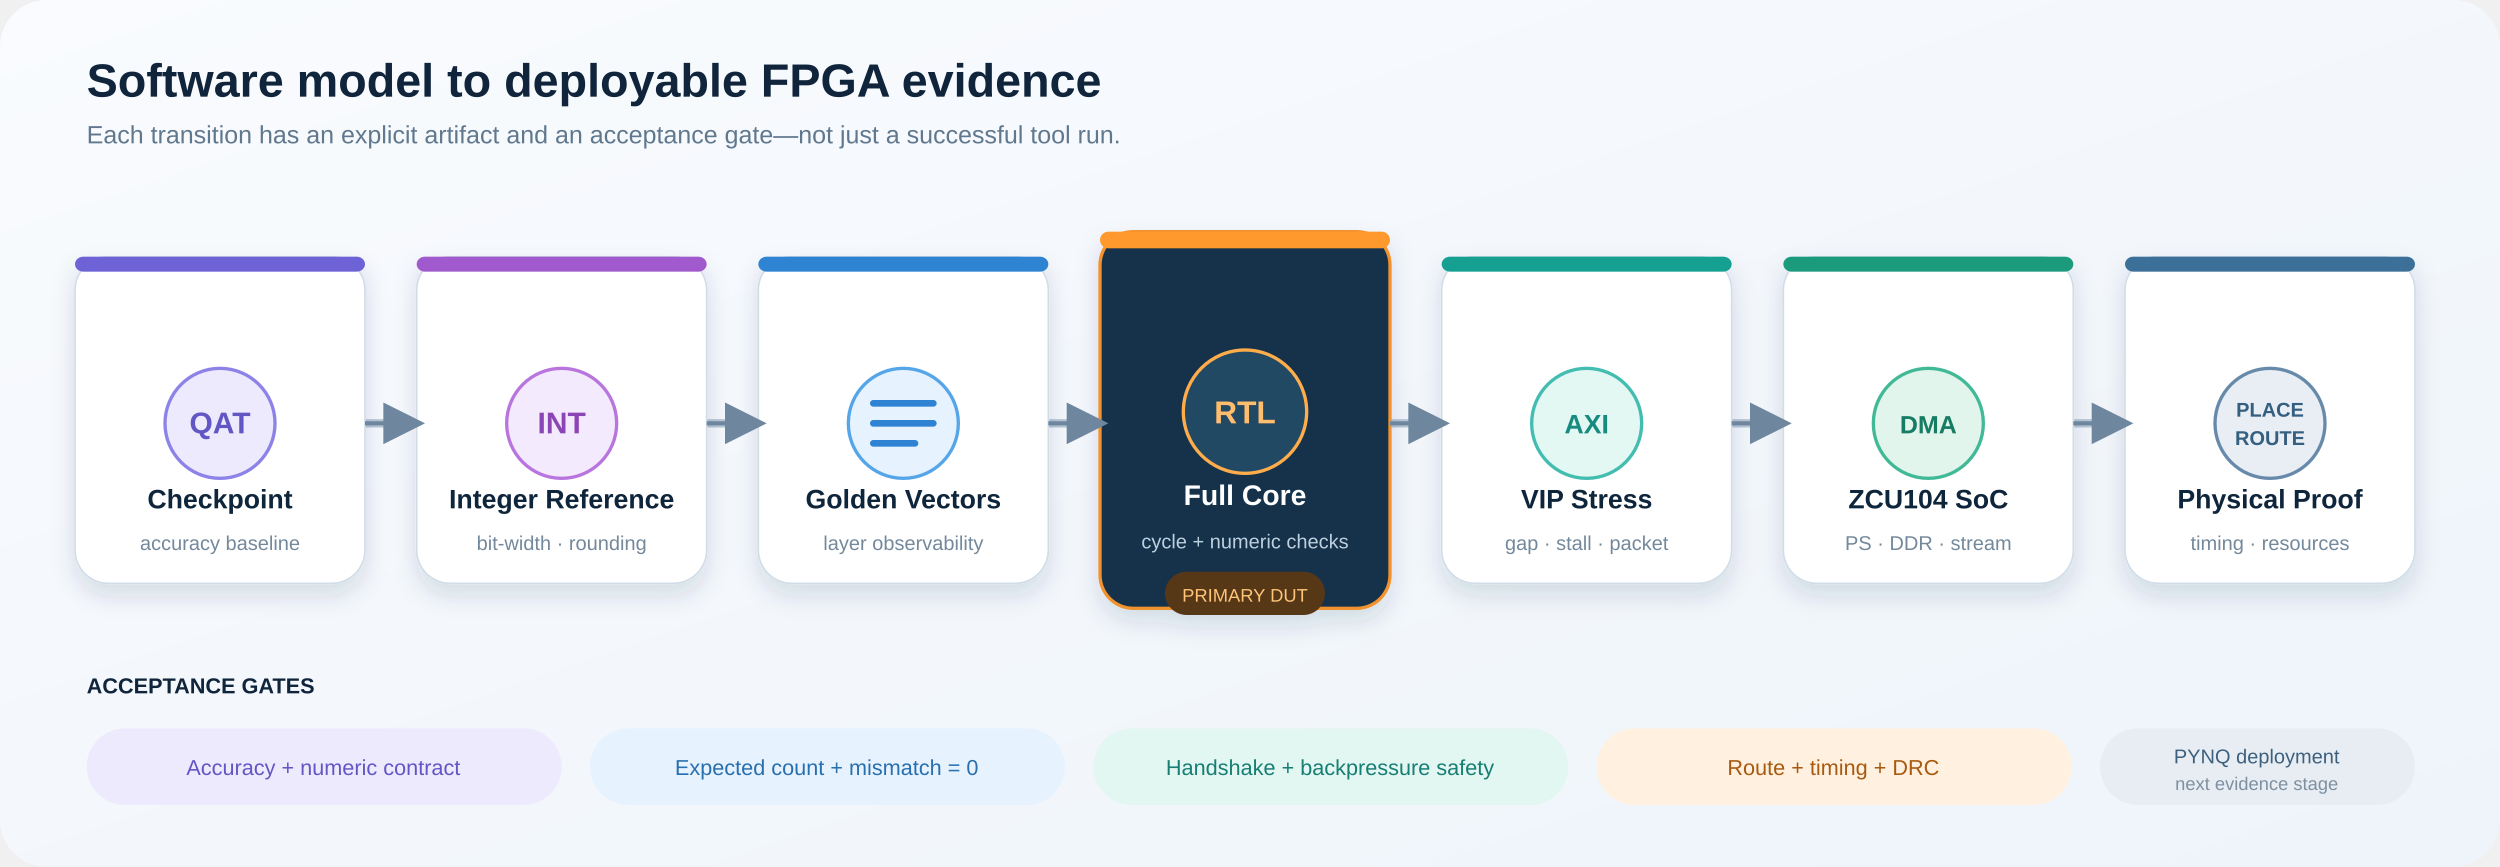
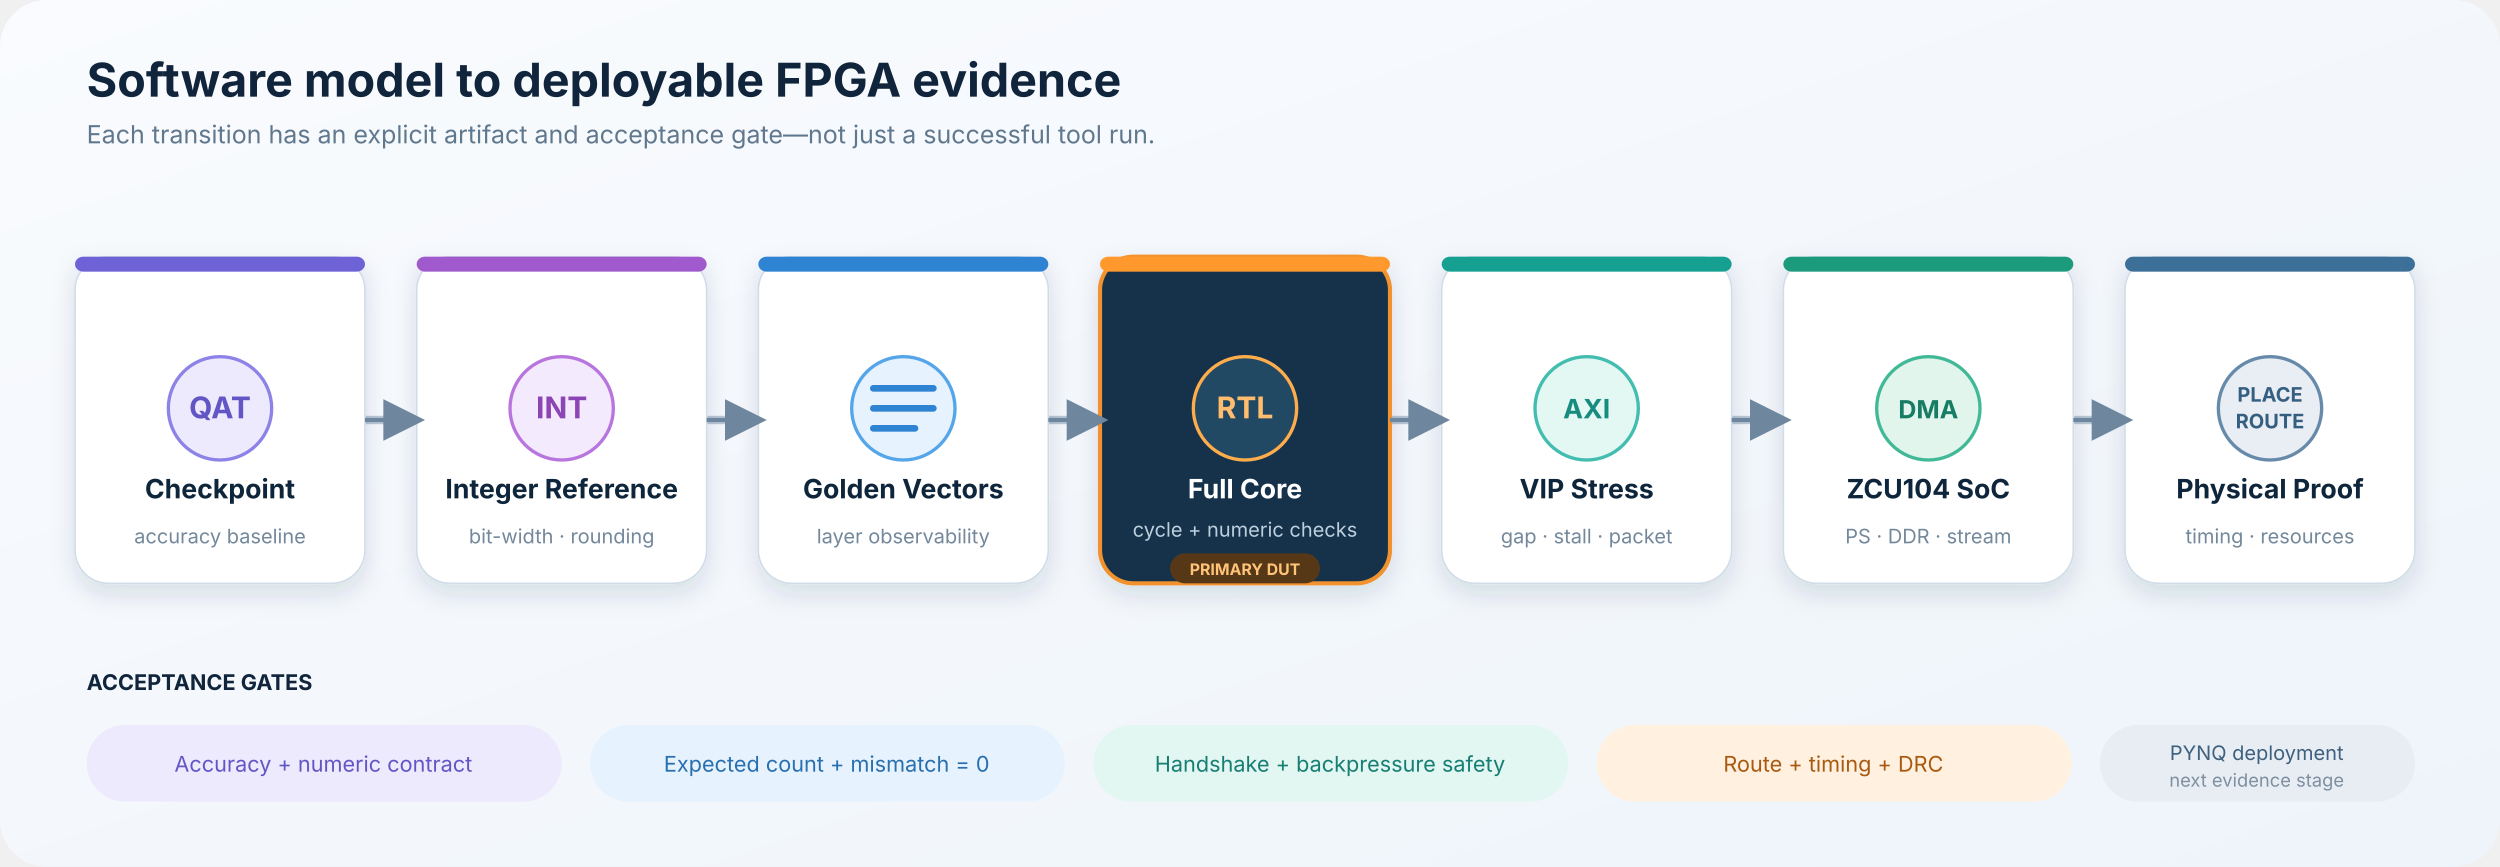
<svg xmlns="http://www.w3.org/2000/svg" width="1500" height="520" viewBox="0 0 1500 520" role="img" aria-labelledby="title desc">
  <defs>
    <linearGradient id="bg" x1="0" y1="0" x2="1" y2="1">
      <stop stop-color="#f9fbfe" />
      <stop offset="1" stop-color="#eef4fa" />
    </linearGradient>
    <filter id="s" x="-20%" y="-30%" width="140%" height="170%">
-       <feDropShadow dx="0" dy="7" stdDeviation="7" flood-color="#173650" flood-opacity=".14" />
+       <feDropShadow dx="0" dy="6" stdDeviation="7" flood-color="#173650" flood-opacity=".13" />
    </filter>
    <marker id="a" markerWidth="10" markerHeight="10" refX="8" refY="5" orient="auto">
      <path d="M0 0L10 5L0 10Z" fill="#6e879e" />
    </marker>
+     <style>.f{font-family:Inter,"Segoe UI",Arial,sans-serif}</style>
  </defs>
  <rect width="1500" height="520" rx="28" fill="url(#bg)" />
-   <text x="52" y="58" fill="#10253b" font-family="Arial, sans-serif" font-size="28" font-weight="700">Software model to deployable FPGA evidence</text>
-   <text x="52" y="86" fill="#60788e" font-family="Arial, sans-serif" font-size="15">Each transition has an explicit artifact and an acceptance gate—not just a successful tool run.</text>
-   <path d="M84 254H1418" stroke="#b8c7d5" stroke-width="5" stroke-linecap="round" />
-   <g font-family="Arial, sans-serif" filter="url(#s)">
+   <text class="f" x="52" y="58" fill="#10253b" font-size="28" font-weight="700">Software model to deployable FPGA evidence</text>
+   <text class="f" x="52" y="86" fill="#60788e" font-size="15">Each transition has an explicit artifact and acceptance gate—not just a successful tool run.</text>
+   <path d="M84 252H1418" stroke="#b8c7d5" stroke-width="5" stroke-linecap="round" />
+   <g class="f" filter="url(#s)">
    <g transform="translate(45 154)">
      <rect width="174" height="196" rx="20" fill="#fff" stroke="#d0dce7" />
      <rect width="174" height="9" rx="5" fill="#6d63d7" />
-       <circle cx="87" cy="100" r="33" fill="#eeeafd" stroke="#8c82e7" stroke-width="2" />
-       <text x="87" y="106" text-anchor="middle" fill="#6256c5" font-size="18" font-weight="700">QAT</text>
-       <text x="87" y="151" text-anchor="middle" fill="#10253b" font-size="16" font-weight="700">Checkpoint</text>
-       <text x="87" y="176" text-anchor="middle" fill="#73889b" font-size="12">accuracy baseline</text>
+       <circle cx="87" cy="91" r="31" fill="#eeeafd" stroke="#8c82e7" stroke-width="2" />
+       <text x="87" y="97" text-anchor="middle" fill="#6256c5" font-size="18" font-weight="700">QAT</text>
+       <text x="87" y="145" text-anchor="middle" fill="#10253b" font-size="16" font-weight="700">Checkpoint</text>
+       <text x="87" y="172" text-anchor="middle" fill="#73889b" font-size="12">accuracy baseline</text>
    </g>
    <g transform="translate(250 154)">
      <rect width="174" height="196" rx="20" fill="#fff" stroke="#d0dce7" />
      <rect width="174" height="9" rx="5" fill="#a15acd" />
-       <circle cx="87" cy="100" r="33" fill="#f4eafd" stroke="#b875de" stroke-width="2" />
-       <text x="87" y="106" text-anchor="middle" fill="#8c45b5" font-size="18" font-weight="700">INT</text>
-       <text x="87" y="151" text-anchor="middle" fill="#10253b" font-size="16" font-weight="700">Integer Reference</text>
-       <text x="87" y="176" text-anchor="middle" fill="#73889b" font-size="12">bit-width · rounding</text>
+       <circle cx="87" cy="91" r="31" fill="#f4eafd" stroke="#b875de" stroke-width="2" />
+       <text x="87" y="97" text-anchor="middle" fill="#8c45b5" font-size="18" font-weight="700">INT</text>
+       <text x="87" y="145" text-anchor="middle" fill="#10253b" font-size="16" font-weight="700">Integer Reference</text>
+       <text x="87" y="172" text-anchor="middle" fill="#73889b" font-size="12">bit-width · rounding</text>
    </g>
    <g transform="translate(455 154)">
      <rect width="174" height="196" rx="20" fill="#fff" stroke="#d0dce7" />
      <rect width="174" height="9" rx="5" fill="#2f83d3" />
-       <circle cx="87" cy="100" r="33" fill="#e7f2ff" stroke="#55a5e9" stroke-width="2" />
-       <path d="M69 88h36M69 100h36M69 112h25" stroke="#2f83d3" stroke-width="4" stroke-linecap="round" />
-       <text x="87" y="151" text-anchor="middle" fill="#10253b" font-size="16" font-weight="700">Golden Vectors</text>
-       <text x="87" y="176" text-anchor="middle" fill="#73889b" font-size="12">layer observability</text>
+       <circle cx="87" cy="91" r="31" fill="#e7f2ff" stroke="#55a5e9" stroke-width="2" />
+       <path d="M69 79h36M69 91h36M69 103h25" stroke="#2f83d3" stroke-width="4" stroke-linecap="round" />
+       <text x="87" y="145" text-anchor="middle" fill="#10253b" font-size="16" font-weight="700">Golden Vectors</text>
+       <text x="87" y="172" text-anchor="middle" fill="#73889b" font-size="12">layer observability</text>
    </g>
-     <g transform="translate(660 139)">
-       <rect width="174" height="226" rx="20" fill="#12314c" stroke="#f1922d" stroke-width="2" />
-       <rect width="174" height="10" rx="5" fill="#ff992e" />
-       <circle cx="87" cy="108" r="37" fill="#244963" stroke="#ffad4c" stroke-width="2" />
-       <text x="87" y="115" text-anchor="middle" fill="#ffbd6d" font-size="19" font-weight="700">RTL</text>
-       <text x="87" y="164" text-anchor="middle" fill="#fff" font-size="17" font-weight="700">Full Core</text>
-       <text x="87" y="190" text-anchor="middle" fill="#bfd0dd" font-size="12">cycle + numeric checks</text>
-       <rect x="39" y="204" width="96" height="26" rx="13" fill="#573719" />
-       <text x="87" y="222" text-anchor="middle" fill="#ffc477" font-size="11">PRIMARY DUT</text>
+     <g transform="translate(660 154)">
+       <rect width="174" height="196" rx="20" fill="#12314c" stroke="#f1922d" stroke-width="2.5" />
+       <rect width="174" height="9" rx="5" fill="#ff992e" />
+       <circle cx="87" cy="91" r="31" fill="#244963" stroke="#ffad4c" stroke-width="2" />
+       <text x="87" y="97" text-anchor="middle" fill="#ffbd6d" font-size="18" font-weight="700">RTL</text>
+       <text x="87" y="145" text-anchor="middle" fill="#fff" font-size="16" font-weight="700">Full Core</text>
+       <text x="87" y="168" text-anchor="middle" fill="#bfd0dd" font-size="12">cycle + numeric checks</text>
+       <rect x="42" y="178" width="90" height="18" rx="9" fill="#573719" />
+       <text x="87" y="191" text-anchor="middle" fill="#ffc477" font-size="9.5" font-weight="700">PRIMARY DUT</text>
    </g>
    <g transform="translate(865 154)">
      <rect width="174" height="196" rx="20" fill="#fff" stroke="#d0dce7" />
      <rect width="174" height="9" rx="5" fill="#16a091" />
-       <circle cx="87" cy="100" r="33" fill="#e3f7f3" stroke="#42bdaf" stroke-width="2" />
-       <text x="87" y="106" text-anchor="middle" fill="#168b80" font-size="16" font-weight="700">AXI</text>
-       <text x="87" y="151" text-anchor="middle" fill="#10253b" font-size="16" font-weight="700">VIP Stress</text>
-       <text x="87" y="176" text-anchor="middle" fill="#73889b" font-size="12">gap · stall · packet</text>
+       <circle cx="87" cy="91" r="31" fill="#e3f7f3" stroke="#42bdaf" stroke-width="2" />
+       <text x="87" y="97" text-anchor="middle" fill="#168b80" font-size="16" font-weight="700">AXI</text>
+       <text x="87" y="145" text-anchor="middle" fill="#10253b" font-size="16" font-weight="700">VIP Stress</text>
+       <text x="87" y="172" text-anchor="middle" fill="#73889b" font-size="12">gap · stall · packet</text>
    </g>
    <g transform="translate(1070 154)">
      <rect width="174" height="196" rx="20" fill="#fff" stroke="#d0dce7" />
      <rect width="174" height="9" rx="5" fill="#1b9a7c" />
-       <circle cx="87" cy="100" r="33" fill="#e1f5ec" stroke="#43b996" stroke-width="2" />
-       <text x="87" y="106" text-anchor="middle" fill="#167b64" font-size="15" font-weight="700">DMA</text>
-       <text x="87" y="151" text-anchor="middle" fill="#10253b" font-size="16" font-weight="700">ZCU104 SoC</text>
-       <text x="87" y="176" text-anchor="middle" fill="#73889b" font-size="12">PS · DDR · stream</text>
+       <circle cx="87" cy="91" r="31" fill="#e1f5ec" stroke="#43b996" stroke-width="2" />
+       <text x="87" y="97" text-anchor="middle" fill="#167b64" font-size="15" font-weight="700">DMA</text>
+       <text x="87" y="145" text-anchor="middle" fill="#10253b" font-size="16" font-weight="700">ZCU104 SoC</text>
+       <text x="87" y="172" text-anchor="middle" fill="#73889b" font-size="12">PS · DDR · stream</text>
    </g>
    <g transform="translate(1275 154)">
      <rect width="174" height="196" rx="20" fill="#fff" stroke="#d0dce7" />
      <rect width="174" height="9" rx="5" fill="#3d6f99" />
-       <circle cx="87" cy="100" r="33" fill="#e8eef4" stroke="#678aaa" stroke-width="2" />
-       <text x="87" y="96" text-anchor="middle" fill="#355e80" font-size="12" font-weight="700">PLACE</text>
-       <text x="87" y="113" text-anchor="middle" fill="#355e80" font-size="12" font-weight="700">ROUTE</text>
-       <text x="87" y="151" text-anchor="middle" fill="#10253b" font-size="16" font-weight="700">Physical Proof</text>
-       <text x="87" y="176" text-anchor="middle" fill="#73889b" font-size="12">timing · resources</text>
+       <circle cx="87" cy="91" r="31" fill="#e8eef4" stroke="#678aaa" stroke-width="2" />
+       <text x="87" y="87" text-anchor="middle" fill="#355e80" font-size="12" font-weight="700">PLACE</text>
+       <text x="87" y="103" text-anchor="middle" fill="#355e80" font-size="12" font-weight="700">ROUTE</text>
+       <text x="87" y="145" text-anchor="middle" fill="#10253b" font-size="16" font-weight="700">Physical Proof</text>
+       <text x="87" y="172" text-anchor="middle" fill="#73889b" font-size="12">timing · resources</text>
    </g>
  </g>
  <g stroke="#6e879e" stroke-width="2.5" marker-end="url(#a)">
-     <path d="M219 254h31" />
-     <path d="M424 254h31" />
-     <path d="M629 254h31" />
-     <path d="M834 254h31" />
-     <path d="M1039 254h31" />
-     <path d="M1244 254h31" />
+     <path d="M219 252h31" />
+     <path d="M424 252h31" />
+     <path d="M629 252h31" />
+     <path d="M834 252h31" />
+     <path d="M1039 252h31" />
+     <path d="M1244 252h31" />
  </g>
-   <g font-family="Arial, sans-serif">
-     <text x="52" y="416" fill="#10253b" font-size="13" font-weight="700">ACCEPTANCE GATES</text>
-     <rect x="52" y="437" width="285" height="46" rx="23" fill="#eeeafd" />
-     <text x="194" y="465" text-anchor="middle" fill="#6256c5" font-size="13">Accuracy + numeric contract</text>
-     <rect x="354" y="437" width="285" height="46" rx="23" fill="#e7f2ff" />
-     <text x="496" y="465" text-anchor="middle" fill="#286fae" font-size="13">Expected count + mismatch = 0</text>
-     <rect x="656" y="437" width="285" height="46" rx="23" fill="#e2f6f2" />
-     <text x="798" y="465" text-anchor="middle" fill="#177e73" font-size="13">Handshake + backpressure safety</text>
-     <rect x="958" y="437" width="285" height="46" rx="23" fill="#fff0df" />
-     <text x="1100" y="465" text-anchor="middle" fill="#a85a10" font-size="13">Route + timing + DRC</text>
-     <rect x="1260" y="437" width="189" height="46" rx="23" fill="#e7edf3" />
-     <text x="1354" y="458" text-anchor="middle" fill="#3d607e" font-size="12">PYNQ deployment</text>
-     <text x="1354" y="474" text-anchor="middle" fill="#7d8fa0" font-size="11">next evidence stage</text>
+   <g class="f">
+     <text x="52" y="414" fill="#10253b" font-size="13" font-weight="700">ACCEPTANCE GATES</text>
+     <rect x="52" y="435" width="285" height="46" rx="23" fill="#eeeafd" />
+     <text x="194" y="463" text-anchor="middle" fill="#6256c5" font-size="13">Accuracy + numeric contract</text>
+     <rect x="354" y="435" width="285" height="46" rx="23" fill="#e7f2ff" />
+     <text x="496" y="463" text-anchor="middle" fill="#286fae" font-size="13">Expected count + mismatch = 0</text>
+     <rect x="656" y="435" width="285" height="46" rx="23" fill="#e2f6f2" />
+     <text x="798" y="463" text-anchor="middle" fill="#177e73" font-size="13">Handshake + backpressure safety</text>
+     <rect x="958" y="435" width="285" height="46" rx="23" fill="#fff0df" />
+     <text x="1100" y="463" text-anchor="middle" fill="#a85a10" font-size="13">Route + timing + DRC</text>
+     <rect x="1260" y="435" width="189" height="46" rx="23" fill="#e7edf3" />
+     <text x="1354" y="456" text-anchor="middle" fill="#3d607e" font-size="12">PYNQ deployment</text>
+     <text x="1354" y="472" text-anchor="middle" fill="#7d8fa0" font-size="11">next evidence stage</text>
  </g>
</svg>
